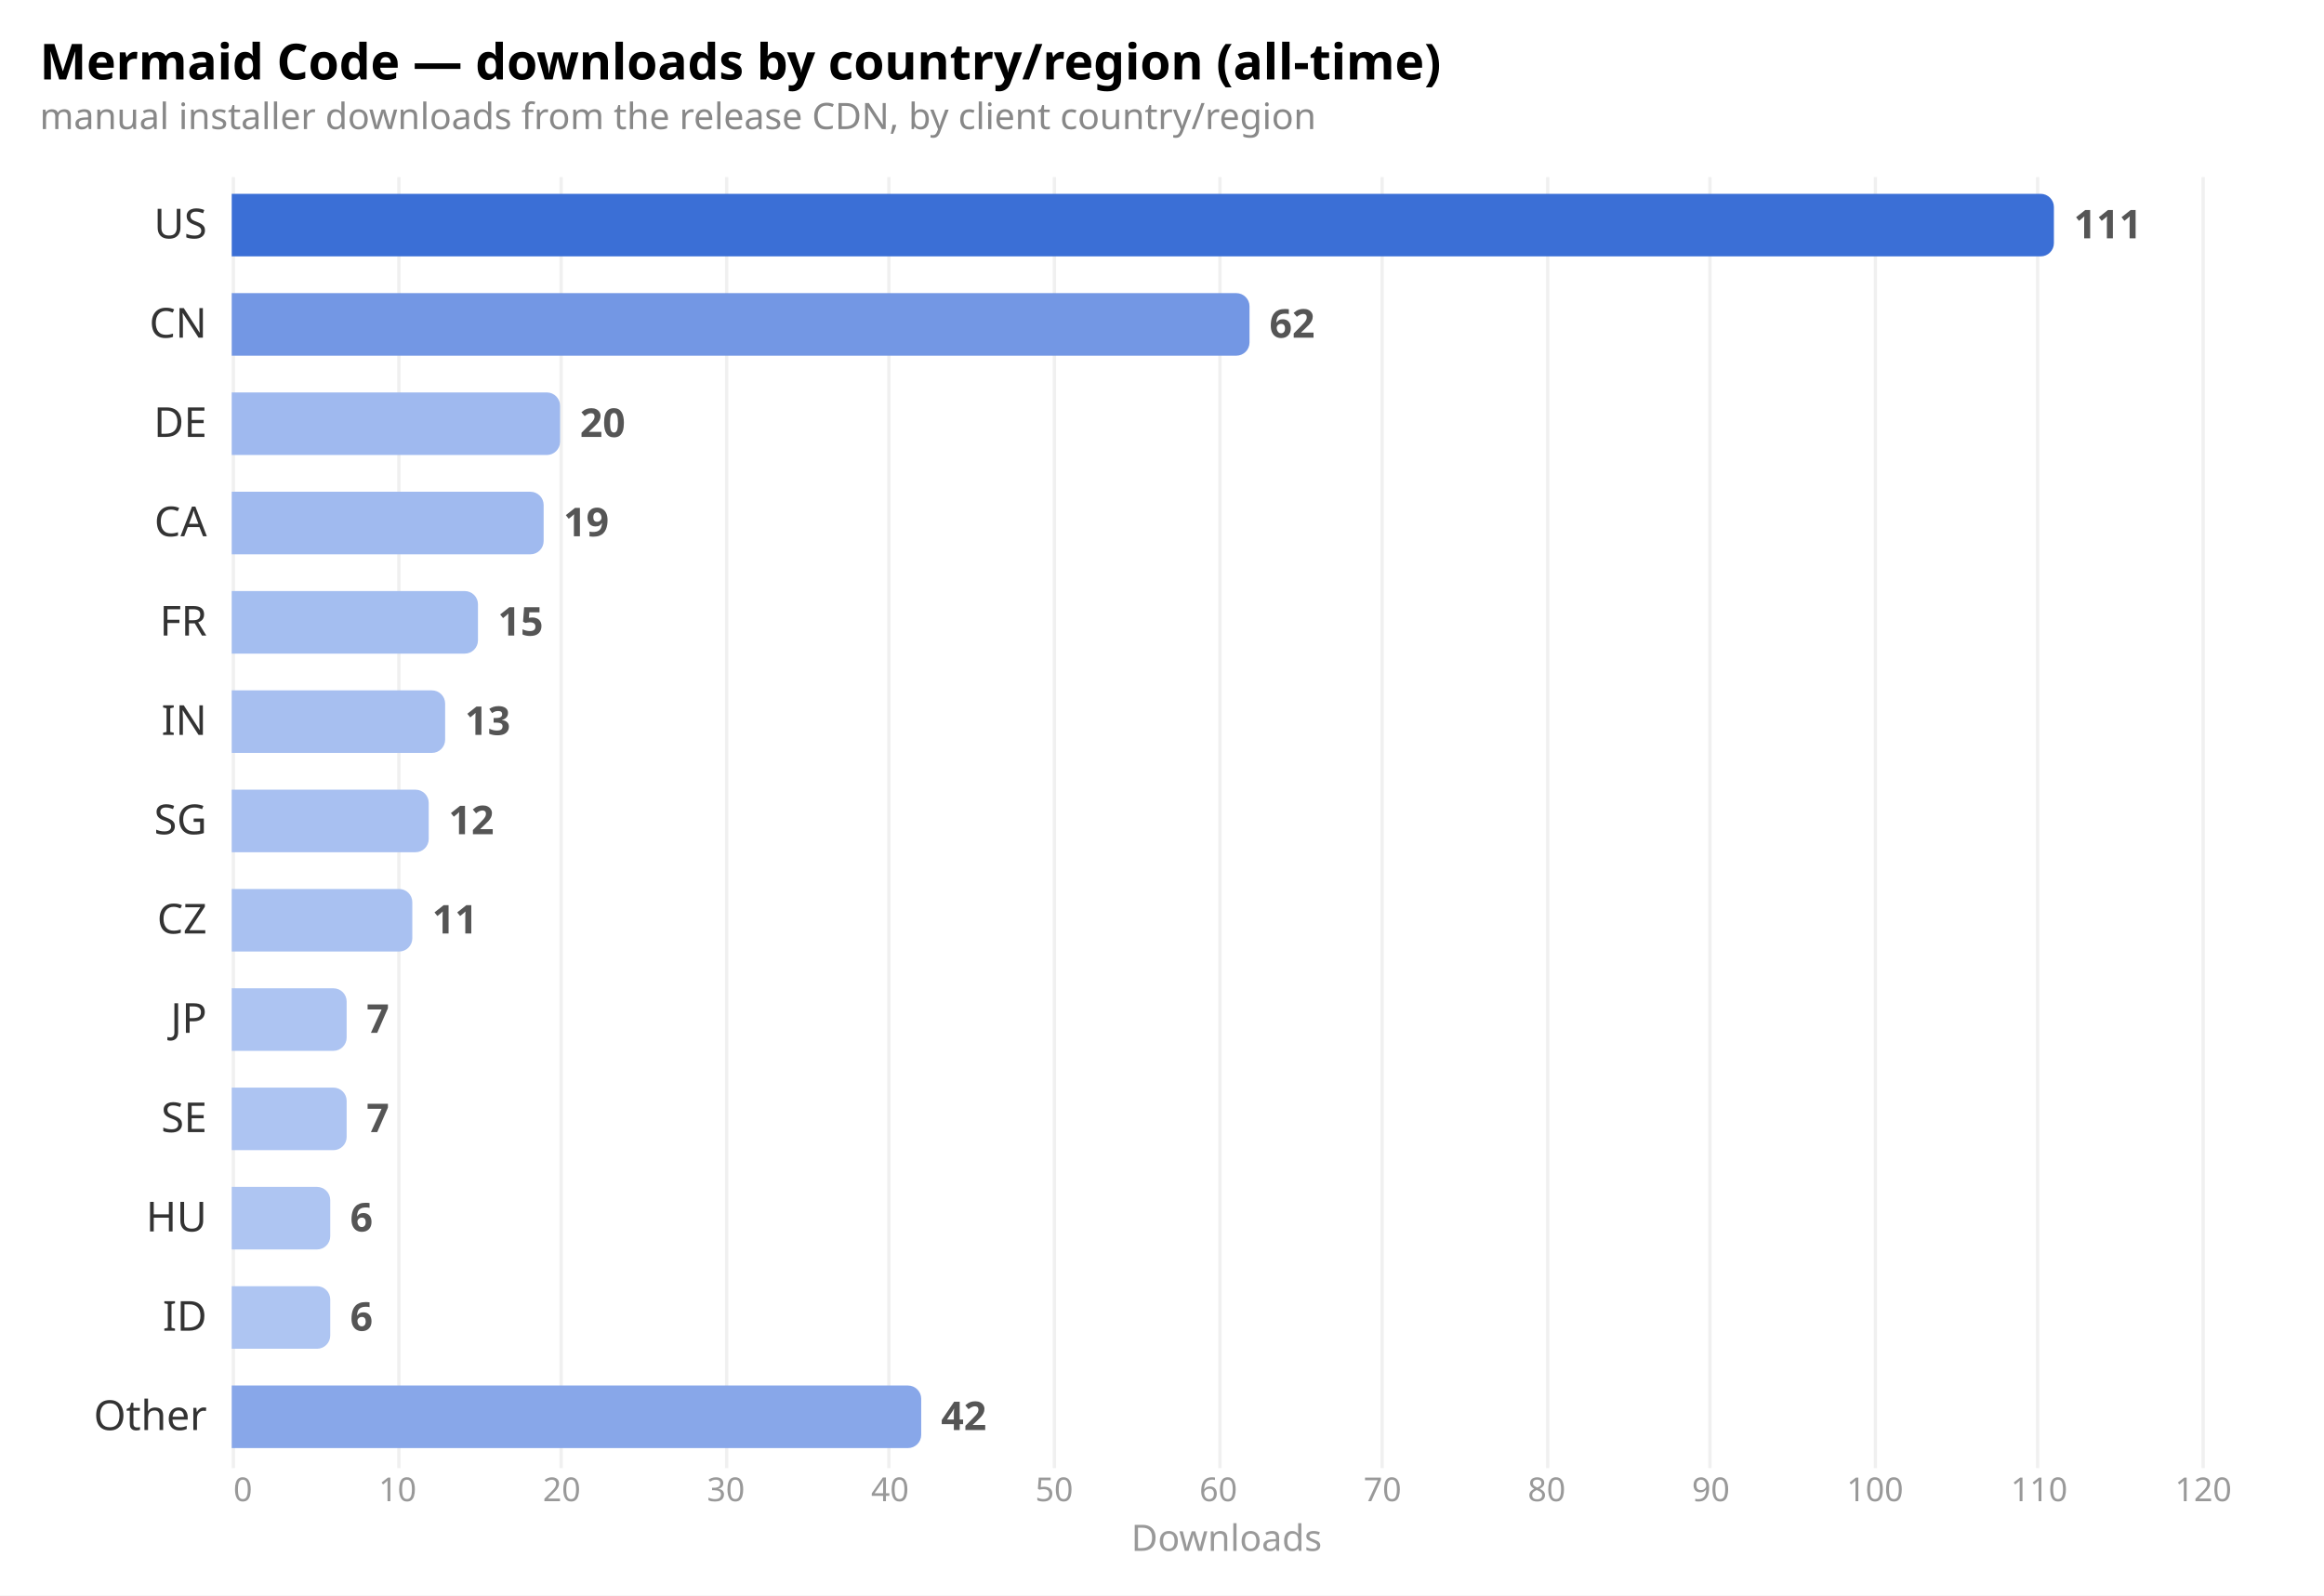
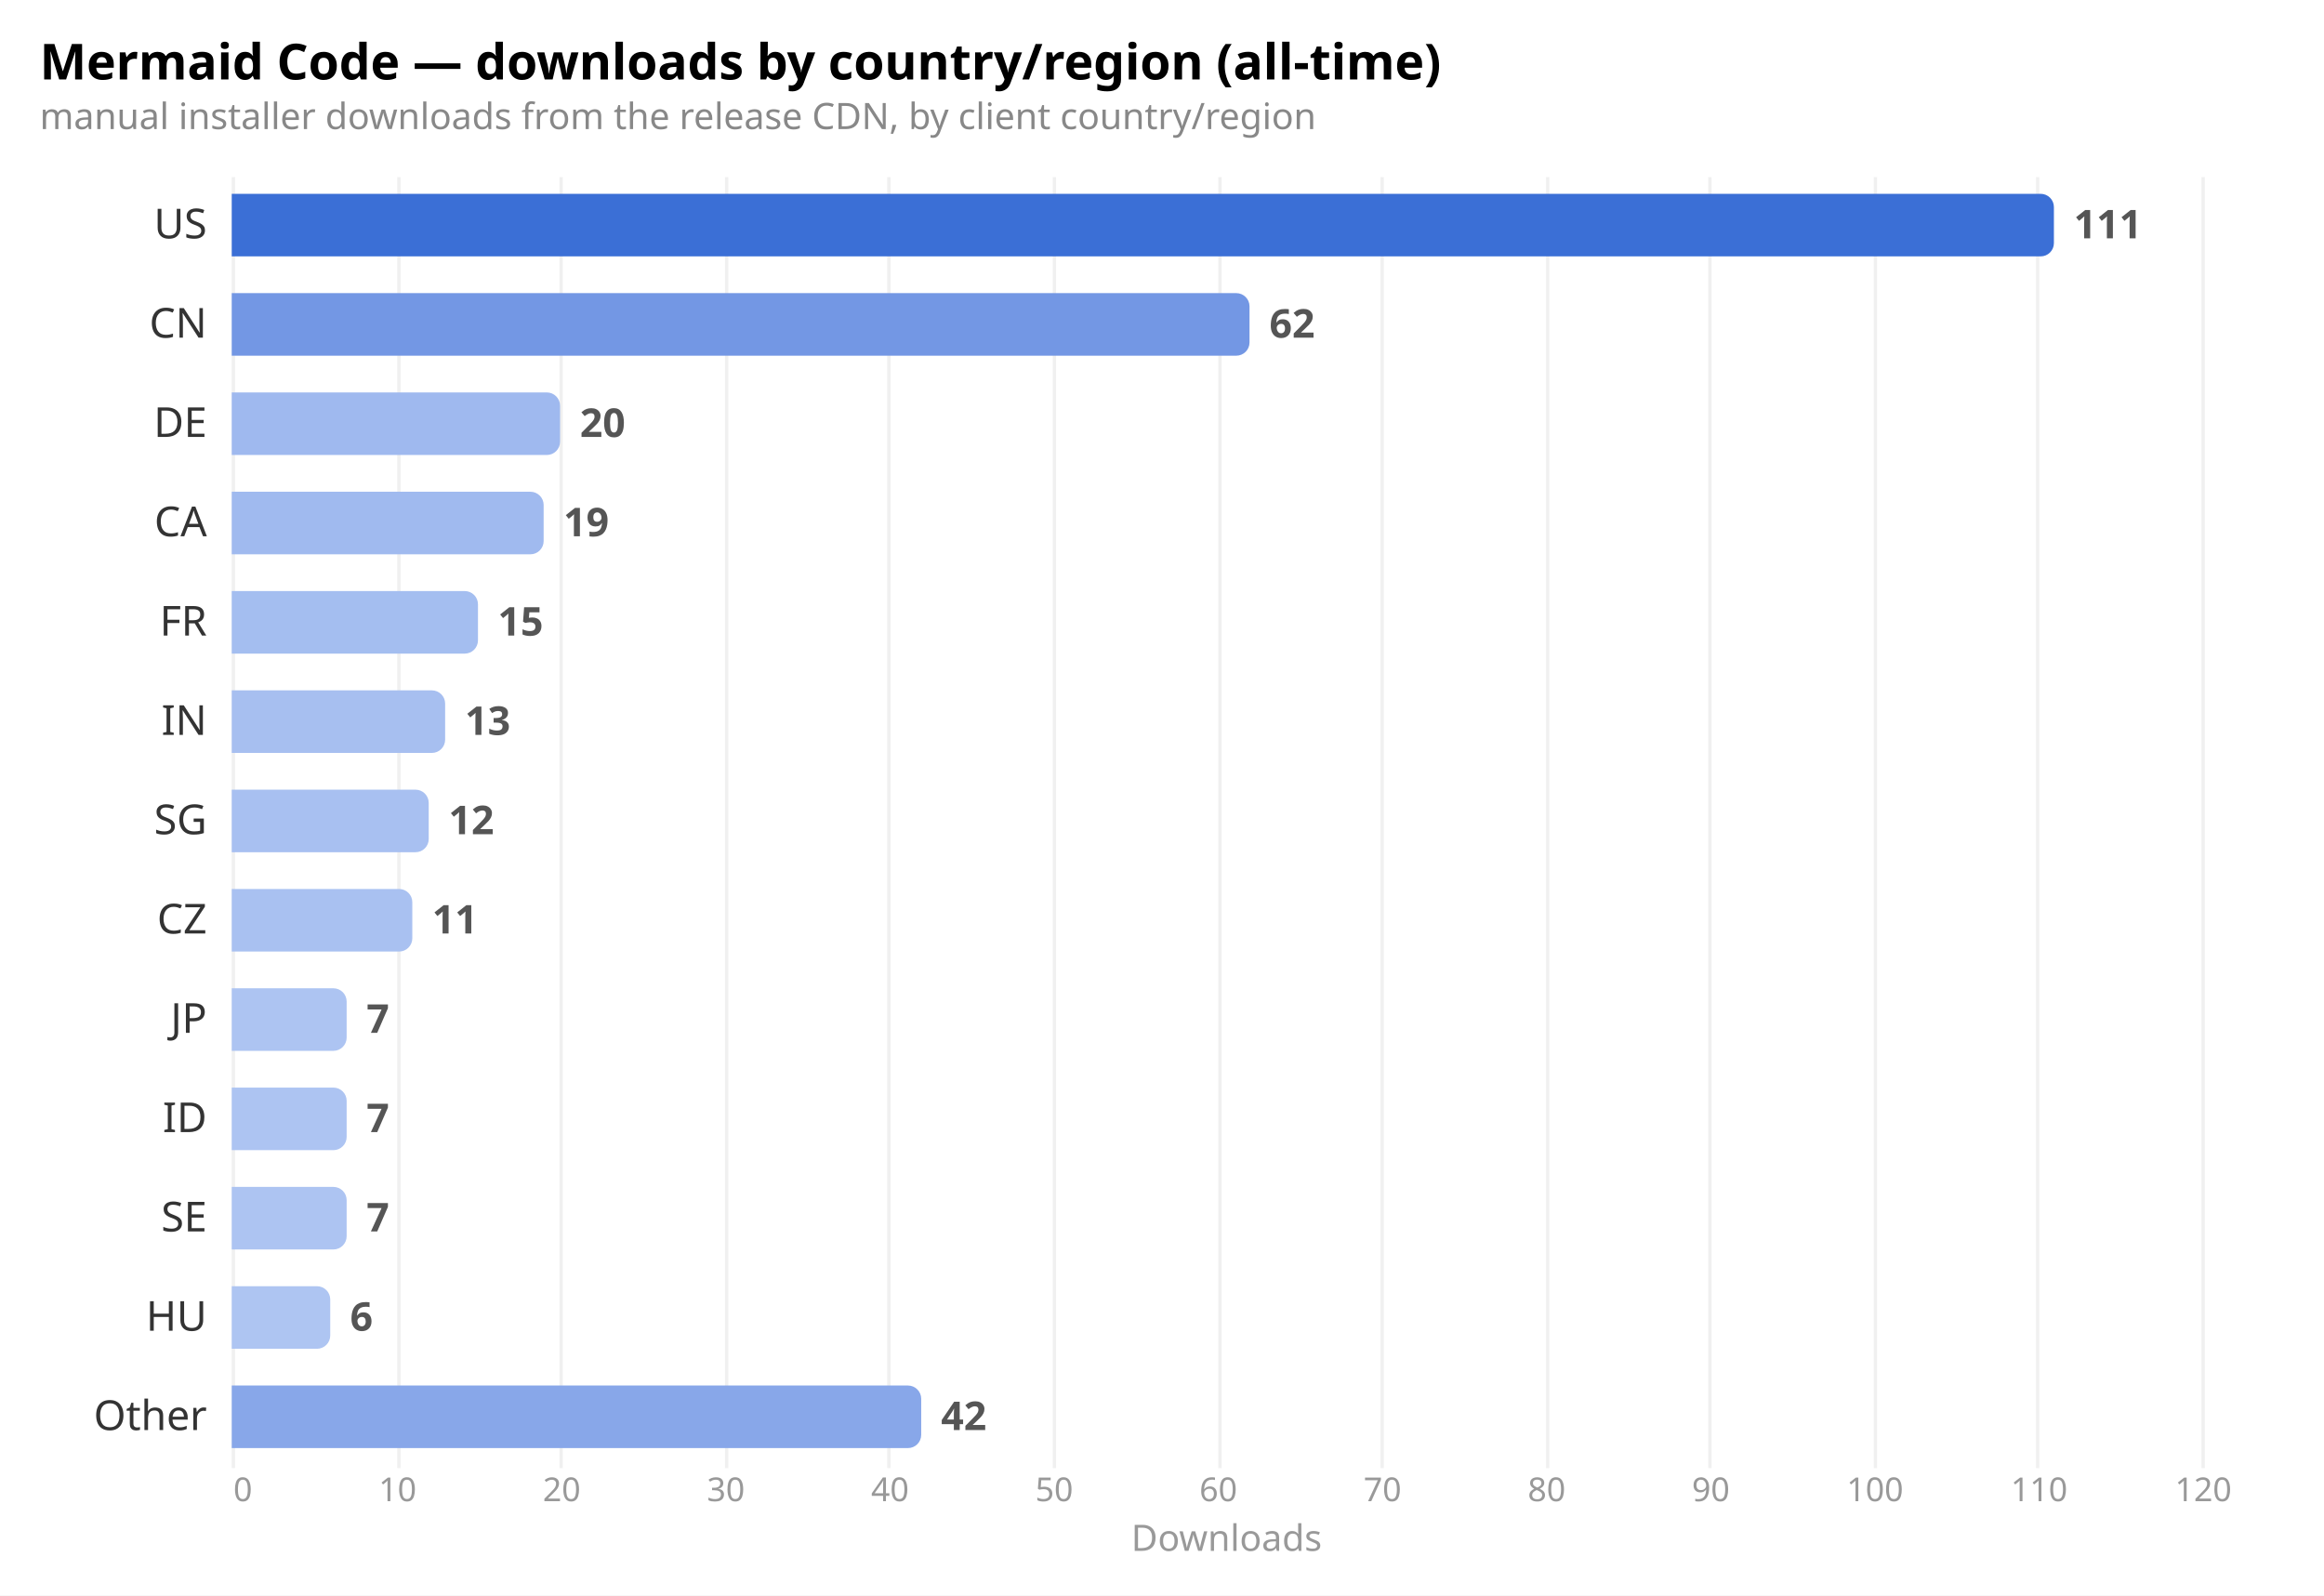
<svg xmlns="http://www.w3.org/2000/svg" version="1.1" class="marks" width="702" height="482" viewBox="0 0 702 482">
  <rect width="702" height="482" fill="white" />
  <g fill="none" stroke-miterlimit="4" transform="translate(70,53)">
    <g class="mark-group role-frame root" role="graphics-object" aria-roledescription="group mark container">
      <g transform="translate(0,0)">
        <path class="background" aria-hidden="true" d="M0,0h600v390h-600Z" />
        <g>
          <g class="mark-group role-axis" aria-hidden="true">
            <g transform="translate(0.5,390.5)">
              <path class="background" aria-hidden="true" d="M0,0h0v0h0Z" pointer-events="none" />
              <g>
                <g class="mark-rule role-axis-grid" pointer-events="none">
                  <line transform="translate(0,0)" x2="0" y2="-390" stroke="#f0f0f0" stroke-width="1" opacity="1" />
                  <line transform="translate(50,0)" x2="0" y2="-390" stroke="#f0f0f0" stroke-width="1" opacity="1" />
                  <line transform="translate(99,0)" x2="0" y2="-390" stroke="#f0f0f0" stroke-width="1" opacity="1" />
                  <line transform="translate(149,0)" x2="0" y2="-390" stroke="#f0f0f0" stroke-width="1" opacity="1" />
                  <line transform="translate(198,0)" x2="0" y2="-390" stroke="#f0f0f0" stroke-width="1" opacity="1" />
                  <line transform="translate(248,0)" x2="0" y2="-390" stroke="#f0f0f0" stroke-width="1" opacity="1" />
                  <line transform="translate(298,0)" x2="0" y2="-390" stroke="#f0f0f0" stroke-width="1" opacity="1" />
                  <line transform="translate(347,0)" x2="0" y2="-390" stroke="#f0f0f0" stroke-width="1" opacity="1" />
                  <line transform="translate(397,0)" x2="0" y2="-390" stroke="#f0f0f0" stroke-width="1" opacity="1" />
                  <line transform="translate(446,0)" x2="0" y2="-390" stroke="#f0f0f0" stroke-width="1" opacity="1" />
                  <line transform="translate(496,0)" x2="0" y2="-390" stroke="#f0f0f0" stroke-width="1" opacity="1" />
                  <line transform="translate(545,0)" x2="0" y2="-390" stroke="#f0f0f0" stroke-width="1" opacity="1" />
                  <line transform="translate(595,0)" x2="0" y2="-390" stroke="#f0f0f0" stroke-width="1" opacity="1" />
                </g>
              </g>
              <path class="foreground" aria-hidden="true" d="" pointer-events="none" display="none" />
            </g>
          </g>
          <g class="mark-group role-axis" role="graphics-symbol" aria-roledescription="axis" aria-label="X-axis titled 'Downloads' for a linear scale with values from 0 to 121">
            <g transform="translate(0.5,390.5)">
              <path class="background" aria-hidden="true" d="M0,0h0v0h0Z" pointer-events="none" />
              <g>
                <g class="mark-text role-axis-label" pointer-events="none">
                  <text text-anchor="start" transform="translate(0,10)" font-family="sans-serif" font-size="10px" fill="#999" opacity="1">0</text>
                  <text text-anchor="middle" transform="translate(49.58678,10)" font-family="sans-serif" font-size="10px" fill="#999" opacity="1">10</text>
                  <text text-anchor="middle" transform="translate(99.17355,10)" font-family="sans-serif" font-size="10px" fill="#999" opacity="1">20</text>
                  <text text-anchor="middle" transform="translate(148.7603,10)" font-family="sans-serif" font-size="10px" fill="#999" opacity="1">30</text>
                  <text text-anchor="middle" transform="translate(198.3471,10)" font-family="sans-serif" font-size="10px" fill="#999" opacity="1">40</text>
                  <text text-anchor="middle" transform="translate(247.9339,10)" font-family="sans-serif" font-size="10px" fill="#999" opacity="1">50</text>
                  <text text-anchor="middle" transform="translate(297.5207,10)" font-family="sans-serif" font-size="10px" fill="#999" opacity="1">60</text>
                  <text text-anchor="middle" transform="translate(347.1074,10)" font-family="sans-serif" font-size="10px" fill="#999" opacity="1">70</text>
                  <text text-anchor="middle" transform="translate(396.6942,10)" font-family="sans-serif" font-size="10px" fill="#999" opacity="1">80</text>
                  <text text-anchor="middle" transform="translate(446.281,10)" font-family="sans-serif" font-size="10px" fill="#999" opacity="1">90</text>
                  <text text-anchor="middle" transform="translate(495.8678,10)" font-family="sans-serif" font-size="10px" fill="#999" opacity="1">100</text>
                  <text text-anchor="middle" transform="translate(545.4545,10)" font-family="sans-serif" font-size="10px" fill="#999" opacity="1">110</text>
                  <text text-anchor="middle" transform="translate(595.0413,10)" font-family="sans-serif" font-size="10px" fill="#999" opacity="1">120</text>
                </g>
                <g class="mark-text role-axis-title" pointer-events="none">
                  <text text-anchor="middle" transform="translate(300,25)" font-family="sans-serif" font-size="11px" font-weight="500" fill="#999" opacity="1">Downloads</text>
                </g>
              </g>
              <path class="foreground" aria-hidden="true" d="" pointer-events="none" display="none" />
            </g>
          </g>
          <g class="mark-group role-axis" role="graphics-symbol" aria-roledescription="axis" aria-label="Y-axis for a discrete scale with 13 values: US, CN, DE, CA, FR, ending with Other">
            <g transform="translate(0.5,0.5)">
              <path class="background" aria-hidden="true" d="M0,0h0v0h0Z" pointer-events="none" />
              <g>
                <g class="mark-text role-axis-label" pointer-events="none">
                  <text text-anchor="end" transform="translate(-8,18.5)" font-family="sans-serif" font-size="12.5px" font-weight="500" fill="#333" opacity="1">US</text>
                  <text text-anchor="end" transform="translate(-8,48.5)" font-family="sans-serif" font-size="12.5px" font-weight="500" fill="#333" opacity="1">CN</text>
                  <text text-anchor="end" transform="translate(-8,78.5)" font-family="sans-serif" font-size="12.5px" font-weight="500" fill="#333" opacity="1">DE</text>
                  <text text-anchor="end" transform="translate(-8,108.5)" font-family="sans-serif" font-size="12.5px" font-weight="500" fill="#333" opacity="1">CA</text>
                  <text text-anchor="end" transform="translate(-8,138.5)" font-family="sans-serif" font-size="12.5px" font-weight="500" fill="#333" opacity="1">FR</text>
                  <text text-anchor="end" transform="translate(-8,168.5)" font-family="sans-serif" font-size="12.5px" font-weight="500" fill="#333" opacity="1">IN</text>
                  <text text-anchor="end" transform="translate(-8,198.5)" font-family="sans-serif" font-size="12.5px" font-weight="500" fill="#333" opacity="1">SG</text>
                  <text text-anchor="end" transform="translate(-8,228.5)" font-family="sans-serif" font-size="12.5px" font-weight="500" fill="#333" opacity="1">CZ</text>
                  <text text-anchor="end" transform="translate(-8,258.5)" font-family="sans-serif" font-size="12.5px" font-weight="500" fill="#333" opacity="1">JP</text>
-                   <text text-anchor="end" transform="translate(-8,288.5)" font-family="sans-serif" font-size="12.5px" font-weight="500" fill="#333" opacity="1">SE</text>
-                   <text text-anchor="end" transform="translate(-8,318.5)" font-family="sans-serif" font-size="12.5px" font-weight="500" fill="#333" opacity="1">HU</text>
-                   <text text-anchor="end" transform="translate(-8,348.5)" font-family="sans-serif" font-size="12.5px" font-weight="500" fill="#333" opacity="1">ID</text>
+                   <text text-anchor="end" transform="translate(-8,288.5)" font-family="sans-serif" font-size="12.5px" font-weight="500" fill="#333" opacity="1">ID</text>
+                   <text text-anchor="end" transform="translate(-8,318.5)" font-family="sans-serif" font-size="12.5px" font-weight="500" fill="#333" opacity="1">SE</text>
+                   <text text-anchor="end" transform="translate(-8,348.5)" font-family="sans-serif" font-size="12.5px" font-weight="500" fill="#333" opacity="1">HU</text>
                  <text text-anchor="end" transform="translate(-8,378.5)" font-family="sans-serif" font-size="12.5px" font-weight="500" fill="#333" opacity="1">Other</text>
                </g>
              </g>
              <path class="foreground" aria-hidden="true" d="" pointer-events="none" display="none" />
            </g>
          </g>
          <g class="mark-group role-scope" role="graphics-object" aria-roledescription="group mark container">
            <g transform="translate(0,5.55)">
              <path class="background" aria-hidden="true" d="M0,0L546.413,0C548.621,0,550.413,1.792,550.413,4L550.413,14.9C550.413,17.108,548.621,18.9,546.413,18.9L0,18.9C0,18.9,0,18.9,0,18.9L0,0C0,0,0,0,0,0Z" />
              <g clip-path="url(#clip1)">
                <g class="mark-group role-scope" role="graphics-object" aria-roledescription="group mark container">
                  <g transform="translate(0,0)">
                    <path class="background" aria-hidden="true" d="M0,0h0v18.9h0Z" />
                    <g>
                      <g class="mark-rect role-mark layer_0_marks" role="graphics-object" aria-roledescription="rect mark container">
                        <path aria-label="Downloads: 111; country: US; downloads: 111" role="graphics-symbol" aria-roledescription="bar" d="M0,0h550.413v18.9h-550.413Z" fill="rgb(59, 111, 214)" />
                      </g>
                    </g>
                    <path class="foreground" aria-hidden="true" d="" display="none" />
                  </g>
                </g>
              </g>
              <path class="foreground" aria-hidden="true" d="" display="none" />
            </g>
            <g transform="translate(0,35.55)">
              <path class="background" aria-hidden="true" d="M0,0L303.438,0C305.646,0,307.438,1.792,307.438,4L307.438,14.9C307.438,17.108,305.646,18.9,303.438,18.9L0,18.9C0,18.9,0,18.9,0,18.9L0,0C0,0,0,0,0,0Z" />
              <g clip-path="url(#clip2)">
                <g class="mark-group role-scope" role="graphics-object" aria-roledescription="group mark container">
                  <g transform="translate(0,0)">
                    <path class="background" aria-hidden="true" d="M0,0h0v18.9h0Z" />
                    <g>
                      <g class="mark-rect role-mark layer_0_marks" role="graphics-object" aria-roledescription="rect mark container">
                        <path aria-label="Downloads: 62; country: CN; downloads: 62" role="graphics-symbol" aria-roledescription="bar" d="M0,0h307.438v18.9h-307.438Z" fill="rgb(115, 151, 228)" />
                      </g>
                    </g>
                    <path class="foreground" aria-hidden="true" d="" display="none" />
                  </g>
                </g>
              </g>
              <path class="foreground" aria-hidden="true" d="" display="none" />
            </g>
            <g transform="translate(0,65.55)">
              <path class="background" aria-hidden="true" d="M0,0L95.174,0C97.381,0,99.174,1.792,99.174,4L99.174,14.9C99.174,17.108,97.381,18.9,95.174,18.9L0,18.9C0,18.9,0,18.9,0,18.9L0,0C0,0,0,0,0,0Z" />
              <g clip-path="url(#clip3)">
                <g class="mark-group role-scope" role="graphics-object" aria-roledescription="group mark container">
                  <g transform="translate(0,0)">
                    <path class="background" aria-hidden="true" d="M0,0h0v18.9h0Z" />
                    <g>
                      <g class="mark-rect role-mark layer_0_marks" role="graphics-object" aria-roledescription="rect mark container">
                        <path aria-label="Downloads: 20; country: DE; downloads: 20" role="graphics-symbol" aria-roledescription="bar" d="M0,0h99.174v18.9h-99.174Z" fill="rgb(159, 185, 239)" />
                      </g>
                    </g>
                    <path class="foreground" aria-hidden="true" d="" display="none" />
                  </g>
                </g>
              </g>
              <path class="foreground" aria-hidden="true" d="" display="none" />
            </g>
            <g transform="translate(0,95.55)">
              <path class="background" aria-hidden="true" d="M0,0L90.215,0C92.423,0,94.215,1.792,94.215,4L94.215,14.9C94.215,17.108,92.423,18.9,90.215,18.9L0,18.9C0,18.9,0,18.9,0,18.9L0,0C0,0,0,0,0,0Z" />
              <g clip-path="url(#clip4)">
                <g class="mark-group role-scope" role="graphics-object" aria-roledescription="group mark container">
                  <g transform="translate(0,0)">
                    <path class="background" aria-hidden="true" d="M0,0h0v18.9h0Z" />
                    <g>
                      <g class="mark-rect role-mark layer_0_marks" role="graphics-object" aria-roledescription="rect mark container">
                        <path aria-label="Downloads: 19; country: CA; downloads: 19" role="graphics-symbol" aria-roledescription="bar" d="M0,0h94.215v18.9h-94.215Z" fill="rgb(160, 186, 239)" />
                      </g>
                    </g>
                    <path class="foreground" aria-hidden="true" d="" display="none" />
                  </g>
                </g>
              </g>
              <path class="foreground" aria-hidden="true" d="" display="none" />
            </g>
            <g transform="translate(0,125.55)">
              <path class="background" aria-hidden="true" d="M0,0L70.38,0C72.588,0,74.38,1.792,74.38,4L74.38,14.9C74.38,17.108,72.588,18.9,70.38,18.9L0,18.9C0,18.9,0,18.9,0,18.9L0,0C0,0,0,0,0,0Z" />
              <g clip-path="url(#clip5)">
                <g class="mark-group role-scope" role="graphics-object" aria-roledescription="group mark container">
                  <g transform="translate(0,0)">
                    <path class="background" aria-hidden="true" d="M0,0h0v18.9h0Z" />
                    <g>
                      <g class="mark-rect role-mark layer_0_marks" role="graphics-object" aria-roledescription="rect mark container">
                        <path aria-label="Downloads: 15; country: FR; downloads: 15" role="graphics-symbol" aria-roledescription="bar" d="M0,0h74.38v18.9h-74.38Z" fill="rgb(164, 190, 240)" />
                      </g>
                    </g>
                    <path class="foreground" aria-hidden="true" d="" display="none" />
                  </g>
                </g>
              </g>
              <path class="foreground" aria-hidden="true" d="" display="none" />
            </g>
            <g transform="translate(0,155.55)">
              <path class="background" aria-hidden="true" d="M0,0L60.463,0C62.67,0,64.463,1.792,64.463,4L64.463,14.9C64.463,17.108,62.67,18.9,60.463,18.9L0,18.9C0,18.9,0,18.9,0,18.9L0,0C0,0,0,0,0,0Z" />
              <g clip-path="url(#clip6)">
                <g class="mark-group role-scope" role="graphics-object" aria-roledescription="group mark container">
                  <g transform="translate(0,0)">
                    <path class="background" aria-hidden="true" d="M0,0h0v18.9h0Z" />
                    <g>
                      <g class="mark-rect role-mark layer_0_marks" role="graphics-object" aria-roledescription="rect mark container">
                        <path aria-label="Downloads: 13; country: IN; downloads: 13" role="graphics-symbol" aria-roledescription="bar" d="M0,0h64.463v18.9h-64.463Z" fill="rgb(167, 191, 240)" />
                      </g>
                    </g>
                    <path class="foreground" aria-hidden="true" d="" display="none" />
                  </g>
                </g>
              </g>
              <path class="foreground" aria-hidden="true" d="" display="none" />
            </g>
            <g transform="translate(0,185.55)">
              <path class="background" aria-hidden="true" d="M0,0L55.504,0C57.712,0,59.504,1.792,59.504,4L59.504,14.9C59.504,17.108,57.712,18.9,55.504,18.9L0,18.9C0,18.9,0,18.9,0,18.9L0,0C0,0,0,0,0,0Z" />
              <g clip-path="url(#clip7)">
                <g class="mark-group role-scope" role="graphics-object" aria-roledescription="group mark container">
                  <g transform="translate(0,0)">
                    <path class="background" aria-hidden="true" d="M0,0h0v18.9h0Z" />
                    <g>
                      <g class="mark-rect role-mark layer_0_marks" role="graphics-object" aria-roledescription="rect mark container">
                        <path aria-label="Downloads: 12; country: SG; downloads: 12" role="graphics-symbol" aria-roledescription="bar" d="M0,0h59.504v18.9h-59.504Z" fill="rgb(168, 192, 241)" />
                      </g>
                    </g>
                    <path class="foreground" aria-hidden="true" d="" display="none" />
                  </g>
                </g>
              </g>
              <path class="foreground" aria-hidden="true" d="" display="none" />
            </g>
            <g transform="translate(0,215.55)">
              <path class="background" aria-hidden="true" d="M0,0L50.545,0C52.753,0,54.545,1.792,54.545,4L54.545,14.9C54.545,17.108,52.753,18.9,50.545,18.9L0,18.9C0,18.9,0,18.9,0,18.9L0,0C0,0,0,0,0,0Z" />
              <g clip-path="url(#clip8)">
                <g class="mark-group role-scope" role="graphics-object" aria-roledescription="group mark container">
                  <g transform="translate(0,0)">
                    <path class="background" aria-hidden="true" d="M0,0h0v18.9h0Z" />
                    <g>
                      <g class="mark-rect role-mark layer_0_marks" role="graphics-object" aria-roledescription="rect mark container">
                        <path aria-label="Downloads: 11; country: CZ; downloads: 11" role="graphics-symbol" aria-roledescription="bar" d="M0,0h54.545v18.9h-54.545Z" fill="rgb(169, 193, 241)" />
                      </g>
                    </g>
                    <path class="foreground" aria-hidden="true" d="" display="none" />
                  </g>
                </g>
              </g>
              <path class="foreground" aria-hidden="true" d="" display="none" />
            </g>
            <g transform="translate(0,245.55)">
              <path class="background" aria-hidden="true" d="M0,0L30.711,0C32.918,0,34.711,1.792,34.711,4L34.711,14.9C34.711,17.108,32.918,18.9,30.711,18.9L0,18.9C0,18.9,0,18.9,0,18.9L0,0C0,0,0,0,0,0Z" />
              <g clip-path="url(#clip9)">
                <g class="mark-group role-scope" role="graphics-object" aria-roledescription="group mark container">
                  <g transform="translate(0,0)">
                    <path class="background" aria-hidden="true" d="M0,0h0v18.9h0Z" />
                    <g>
                      <g class="mark-rect role-mark layer_0_marks" role="graphics-object" aria-roledescription="rect mark container">
                        <path aria-label="Downloads: 7; country: JP; downloads: 7" role="graphics-symbol" aria-roledescription="bar" d="M0,0h34.711v18.9h-34.711Z" fill="rgb(173, 196, 242)" />
                      </g>
                    </g>
                    <path class="foreground" aria-hidden="true" d="" display="none" />
                  </g>
                </g>
              </g>
              <path class="foreground" aria-hidden="true" d="" display="none" />
            </g>
            <g transform="translate(0,275.55)">
              <path class="background" aria-hidden="true" d="M0,0L30.711,0C32.918,0,34.711,1.792,34.711,4L34.711,14.9C34.711,17.108,32.918,18.9,30.711,18.9L0,18.9C0,18.9,0,18.9,0,18.9L0,0C0,0,0,0,0,0Z" />
              <g clip-path="url(#clip10)">
                <g class="mark-group role-scope" role="graphics-object" aria-roledescription="group mark container">
                  <g transform="translate(0,0)">
                    <path class="background" aria-hidden="true" d="M0,0h0v18.9h0Z" />
                    <g>
                      <g class="mark-rect role-mark layer_0_marks" role="graphics-object" aria-roledescription="rect mark container">
+                         <path aria-label="Downloads: 7; country: ID; downloads: 7" role="graphics-symbol" aria-roledescription="bar" d="M0,0h34.711v18.9h-34.711Z" fill="rgb(173, 196, 242)" />
+                       </g>
+                     </g>
+                     <path class="foreground" aria-hidden="true" d="" display="none" />
+                   </g>
+                 </g>
+               </g>
+               <path class="foreground" aria-hidden="true" d="" display="none" />
+             </g>
+             <g transform="translate(0,305.55)">
+               <path class="background" aria-hidden="true" d="M0,0L30.711,0C32.918,0,34.711,1.792,34.711,4L34.711,14.9C34.711,17.108,32.918,18.9,30.711,18.9L0,18.9C0,18.9,0,18.9,0,18.9L0,0C0,0,0,0,0,0Z" />
+               <g clip-path="url(#clip11)">
+                 <g class="mark-group role-scope" role="graphics-object" aria-roledescription="group mark container">
+                   <g transform="translate(0,0)">
+                     <path class="background" aria-hidden="true" d="M0,0h0v18.9h0Z" />
+                     <g>
+                       <g class="mark-rect role-mark layer_0_marks" role="graphics-object" aria-roledescription="rect mark container">
                        <path aria-label="Downloads: 7; country: SE; downloads: 7" role="graphics-symbol" aria-roledescription="bar" d="M0,0h34.711v18.9h-34.711Z" fill="rgb(173, 196, 242)" />
-                       </g>
-                     </g>
-                     <path class="foreground" aria-hidden="true" d="" display="none" />
-                   </g>
-                 </g>
-               </g>
-               <path class="foreground" aria-hidden="true" d="" display="none" />
-             </g>
-             <g transform="translate(0,305.55)">
-               <path class="background" aria-hidden="true" d="M0,0L25.752,0C27.96,0,29.752,1.792,29.752,4L29.752,14.9C29.752,17.108,27.96,18.9,25.752,18.9L0,18.9C0,18.9,0,18.9,0,18.9L0,0C0,0,0,0,0,0Z" />
-               <g clip-path="url(#clip11)">
-                 <g class="mark-group role-scope" role="graphics-object" aria-roledescription="group mark container">
-                   <g transform="translate(0,0)">
-                     <path class="background" aria-hidden="true" d="M0,0h0v18.9h0Z" />
-                     <g>
-                       <g class="mark-rect role-mark layer_0_marks" role="graphics-object" aria-roledescription="rect mark container">
-                         <path aria-label="Downloads: 6; country: HU; downloads: 6" role="graphics-symbol" aria-roledescription="bar" d="M0,0h29.752v18.9h-29.752Z" fill="rgb(174, 197, 242)" />
                      </g>
                    </g>
                    <path class="foreground" aria-hidden="true" d="" display="none" />
                  </g>
                </g>
              </g>
              <path class="foreground" aria-hidden="true" d="" display="none" />
            </g>
            <g transform="translate(0,335.55)">
              <path class="background" aria-hidden="true" d="M0,0L25.752,0C27.96,0,29.752,1.792,29.752,4L29.752,14.9C29.752,17.108,27.96,18.9,25.752,18.9L0,18.9C0,18.9,0,18.9,0,18.9L0,0C0,0,0,0,0,0Z" />
              <g clip-path="url(#clip12)">
                <g class="mark-group role-scope" role="graphics-object" aria-roledescription="group mark container">
                  <g transform="translate(0,0)">
                    <path class="background" aria-hidden="true" d="M0,0h0v18.9h0Z" />
                    <g>
                      <g class="mark-rect role-mark layer_0_marks" role="graphics-object" aria-roledescription="rect mark container">
-                         <path aria-label="Downloads: 6; country: ID; downloads: 6" role="graphics-symbol" aria-roledescription="bar" d="M0,0h29.752v18.9h-29.752Z" fill="rgb(174, 197, 242)" />
+                         <path aria-label="Downloads: 6; country: HU; downloads: 6" role="graphics-symbol" aria-roledescription="bar" d="M0,0h29.752v18.9h-29.752Z" fill="rgb(174, 197, 242)" />
                      </g>
                    </g>
                    <path class="foreground" aria-hidden="true" d="" display="none" />
                  </g>
                </g>
              </g>
              <path class="foreground" aria-hidden="true" d="" display="none" />
            </g>
            <g transform="translate(0,365.55)">
              <path class="background" aria-hidden="true" d="M0,0L204.264,0C206.472,0,208.264,1.792,208.264,4L208.264,14.9C208.264,17.108,206.472,18.9,204.264,18.9L0,18.9C0,18.9,0,18.9,0,18.9L0,0C0,0,0,0,0,0Z" />
              <g clip-path="url(#clip13)">
                <g class="mark-group role-scope" role="graphics-object" aria-roledescription="group mark container">
                  <g transform="translate(0,0)">
                    <path class="background" aria-hidden="true" d="M0,0h0v18.9h0Z" />
                    <g>
                      <g class="mark-rect role-mark layer_0_marks" role="graphics-object" aria-roledescription="rect mark container">
                        <path aria-label="Downloads: 42; country: Other; downloads: 42" role="graphics-symbol" aria-roledescription="bar" d="M0,0h208.264v18.9h-208.264Z" fill="rgb(136, 167, 233)" />
                      </g>
                    </g>
                    <path class="foreground" aria-hidden="true" d="" display="none" />
                  </g>
                </g>
              </g>
              <path class="foreground" aria-hidden="true" d="" display="none" />
            </g>
          </g>
          <g class="mark-text role-mark layer_1_marks" role="graphics-object" aria-roledescription="text mark container">
            <text aria-label="Downloads: 111; country: US; downloads: 111" role="graphics-symbol" aria-roledescription="text mark" text-anchor="start" transform="translate(556.4132,19)" font-family="sans-serif" font-size="12px" font-weight="600" fill="#555">111</text>
            <text aria-label="Downloads: 62; country: CN; downloads: 62" role="graphics-symbol" aria-roledescription="text mark" text-anchor="start" transform="translate(313.438,49)" font-family="sans-serif" font-size="12px" font-weight="600" fill="#555">62</text>
            <text aria-label="Downloads: 20; country: DE; downloads: 20" role="graphics-symbol" aria-roledescription="text mark" text-anchor="start" transform="translate(105.1736,79)" font-family="sans-serif" font-size="12px" font-weight="600" fill="#555">20</text>
            <text aria-label="Downloads: 19; country: CA; downloads: 19" role="graphics-symbol" aria-roledescription="text mark" text-anchor="start" transform="translate(100.2149,109)" font-family="sans-serif" font-size="12px" font-weight="600" fill="#555">19</text>
            <text aria-label="Downloads: 15; country: FR; downloads: 15" role="graphics-symbol" aria-roledescription="text mark" text-anchor="start" transform="translate(80.38017,139)" font-family="sans-serif" font-size="12px" font-weight="600" fill="#555">15</text>
            <text aria-label="Downloads: 13; country: IN; downloads: 13" role="graphics-symbol" aria-roledescription="text mark" text-anchor="start" transform="translate(70.46281,169)" font-family="sans-serif" font-size="12px" font-weight="600" fill="#555">13</text>
            <text aria-label="Downloads: 12; country: SG; downloads: 12" role="graphics-symbol" aria-roledescription="text mark" text-anchor="start" transform="translate(65.50413,199)" font-family="sans-serif" font-size="12px" font-weight="600" fill="#555">12</text>
            <text aria-label="Downloads: 11; country: CZ; downloads: 11" role="graphics-symbol" aria-roledescription="text mark" text-anchor="start" transform="translate(60.54545,229)" font-family="sans-serif" font-size="12px" font-weight="600" fill="#555">11</text>
            <text aria-label="Downloads: 7; country: JP; downloads: 7" role="graphics-symbol" aria-roledescription="text mark" text-anchor="start" transform="translate(40.71074,259)" font-family="sans-serif" font-size="12px" font-weight="600" fill="#555">7</text>
-             <text aria-label="Downloads: 7; country: SE; downloads: 7" role="graphics-symbol" aria-roledescription="text mark" text-anchor="start" transform="translate(40.71074,289)" font-family="sans-serif" font-size="12px" font-weight="600" fill="#555">7</text>
-             <text aria-label="Downloads: 6; country: HU; downloads: 6" role="graphics-symbol" aria-roledescription="text mark" text-anchor="start" transform="translate(35.75207,319)" font-family="sans-serif" font-size="12px" font-weight="600" fill="#555">6</text>
-             <text aria-label="Downloads: 6; country: ID; downloads: 6" role="graphics-symbol" aria-roledescription="text mark" text-anchor="start" transform="translate(35.75207,349)" font-family="sans-serif" font-size="12px" font-weight="600" fill="#555">6</text>
+             <text aria-label="Downloads: 7; country: ID; downloads: 7" role="graphics-symbol" aria-roledescription="text mark" text-anchor="start" transform="translate(40.71074,289)" font-family="sans-serif" font-size="12px" font-weight="600" fill="#555">7</text>
+             <text aria-label="Downloads: 7; country: SE; downloads: 7" role="graphics-symbol" aria-roledescription="text mark" text-anchor="start" transform="translate(40.71074,319)" font-family="sans-serif" font-size="12px" font-weight="600" fill="#555">7</text>
+             <text aria-label="Downloads: 6; country: HU; downloads: 6" role="graphics-symbol" aria-roledescription="text mark" text-anchor="start" transform="translate(35.75207,349)" font-family="sans-serif" font-size="12px" font-weight="600" fill="#555">6</text>
            <text aria-label="Downloads: 42; country: Other; downloads: 42" role="graphics-symbol" aria-roledescription="text mark" text-anchor="start" transform="translate(214.2645,379)" font-family="sans-serif" font-size="12px" font-weight="600" fill="#555">42</text>
          </g>
          <g class="mark-group role-title">
            <g transform="translate(-58,-41)">
              <path class="background" aria-hidden="true" d="M0,0h0v0h0Z" pointer-events="none" />
              <g>
                <g class="mark-text role-title-text" role="graphics-symbol" aria-roledescription="title" aria-label="Title text 'Mermaid Code — downloads by country/region (all-time)'" pointer-events="none">
                  <text text-anchor="start" transform="translate(0,12)" font-family="sans-serif" font-size="15px" font-weight="600" fill="#000" opacity="1">Mermaid Code — downloads by country/region (all-time)</text>
                </g>
                <g class="mark-text role-title-subtitle" role="graphics-symbol" aria-roledescription="subtitle" aria-label="Subtitle text 'manual installer downloads from the release CDN, by client country/region'" pointer-events="none">
                  <text text-anchor="start" transform="translate(0,27)" font-family="sans-serif" font-size="11px" fill="#888" opacity="1">manual installer downloads from the release CDN, by client country/region</text>
                </g>
              </g>
              <path class="foreground" aria-hidden="true" d="" pointer-events="none" display="none" />
            </g>
          </g>
        </g>
        <path class="foreground" aria-hidden="true" d="" display="none" />
      </g>
    </g>
  </g>
  <defs>
    <clipPath id="clip1">
      <path d="M0,0L546.413,0C548.621,0,550.413,1.792,550.413,4L550.413,14.9C550.413,17.108,548.621,18.9,546.413,18.9L0,18.9C0,18.9,0,18.9,0,18.9L0,0C0,0,0,0,0,0Z" />
    </clipPath>
    <clipPath id="clip2">
      <path d="M0,0L303.438,0C305.646,0,307.438,1.792,307.438,4L307.438,14.9C307.438,17.108,305.646,18.9,303.438,18.9L0,18.9C0,18.9,0,18.9,0,18.9L0,0C0,0,0,0,0,0Z" />
    </clipPath>
    <clipPath id="clip3">
      <path d="M0,0L95.174,0C97.381,0,99.174,1.792,99.174,4L99.174,14.9C99.174,17.108,97.381,18.9,95.174,18.9L0,18.9C0,18.9,0,18.9,0,18.9L0,0C0,0,0,0,0,0Z" />
    </clipPath>
    <clipPath id="clip4">
      <path d="M0,0L90.215,0C92.423,0,94.215,1.792,94.215,4L94.215,14.9C94.215,17.108,92.423,18.9,90.215,18.9L0,18.9C0,18.9,0,18.9,0,18.9L0,0C0,0,0,0,0,0Z" />
    </clipPath>
    <clipPath id="clip5">
      <path d="M0,0L70.38,0C72.588,0,74.38,1.792,74.38,4L74.38,14.9C74.38,17.108,72.588,18.9,70.38,18.9L0,18.9C0,18.9,0,18.9,0,18.9L0,0C0,0,0,0,0,0Z" />
    </clipPath>
    <clipPath id="clip6">
      <path d="M0,0L60.463,0C62.67,0,64.463,1.792,64.463,4L64.463,14.9C64.463,17.108,62.67,18.9,60.463,18.9L0,18.9C0,18.9,0,18.9,0,18.9L0,0C0,0,0,0,0,0Z" />
    </clipPath>
    <clipPath id="clip7">
      <path d="M0,0L55.504,0C57.712,0,59.504,1.792,59.504,4L59.504,14.9C59.504,17.108,57.712,18.9,55.504,18.9L0,18.9C0,18.9,0,18.9,0,18.9L0,0C0,0,0,0,0,0Z" />
    </clipPath>
    <clipPath id="clip8">
      <path d="M0,0L50.545,0C52.753,0,54.545,1.792,54.545,4L54.545,14.9C54.545,17.108,52.753,18.9,50.545,18.9L0,18.9C0,18.9,0,18.9,0,18.9L0,0C0,0,0,0,0,0Z" />
    </clipPath>
    <clipPath id="clip9">
      <path d="M0,0L30.711,0C32.918,0,34.711,1.792,34.711,4L34.711,14.9C34.711,17.108,32.918,18.9,30.711,18.9L0,18.9C0,18.9,0,18.9,0,18.9L0,0C0,0,0,0,0,0Z" />
    </clipPath>
    <clipPath id="clip10">
      <path d="M0,0L30.711,0C32.918,0,34.711,1.792,34.711,4L34.711,14.9C34.711,17.108,32.918,18.9,30.711,18.9L0,18.9C0,18.9,0,18.9,0,18.9L0,0C0,0,0,0,0,0Z" />
    </clipPath>
    <clipPath id="clip11">
-       <path d="M0,0L25.752,0C27.96,0,29.752,1.792,29.752,4L29.752,14.9C29.752,17.108,27.96,18.9,25.752,18.9L0,18.9C0,18.9,0,18.9,0,18.9L0,0C0,0,0,0,0,0Z" />
+       <path d="M0,0L30.711,0C32.918,0,34.711,1.792,34.711,4L34.711,14.9C34.711,17.108,32.918,18.9,30.711,18.9L0,18.9C0,18.9,0,18.9,0,18.9L0,0C0,0,0,0,0,0Z" />
    </clipPath>
    <clipPath id="clip12">
      <path d="M0,0L25.752,0C27.96,0,29.752,1.792,29.752,4L29.752,14.9C29.752,17.108,27.96,18.9,25.752,18.9L0,18.9C0,18.9,0,18.9,0,18.9L0,0C0,0,0,0,0,0Z" />
    </clipPath>
    <clipPath id="clip13">
      <path d="M0,0L204.264,0C206.472,0,208.264,1.792,208.264,4L208.264,14.9C208.264,17.108,206.472,18.9,204.264,18.9L0,18.9C0,18.9,0,18.9,0,18.9L0,0C0,0,0,0,0,0Z" />
    </clipPath>
  </defs>
</svg>
